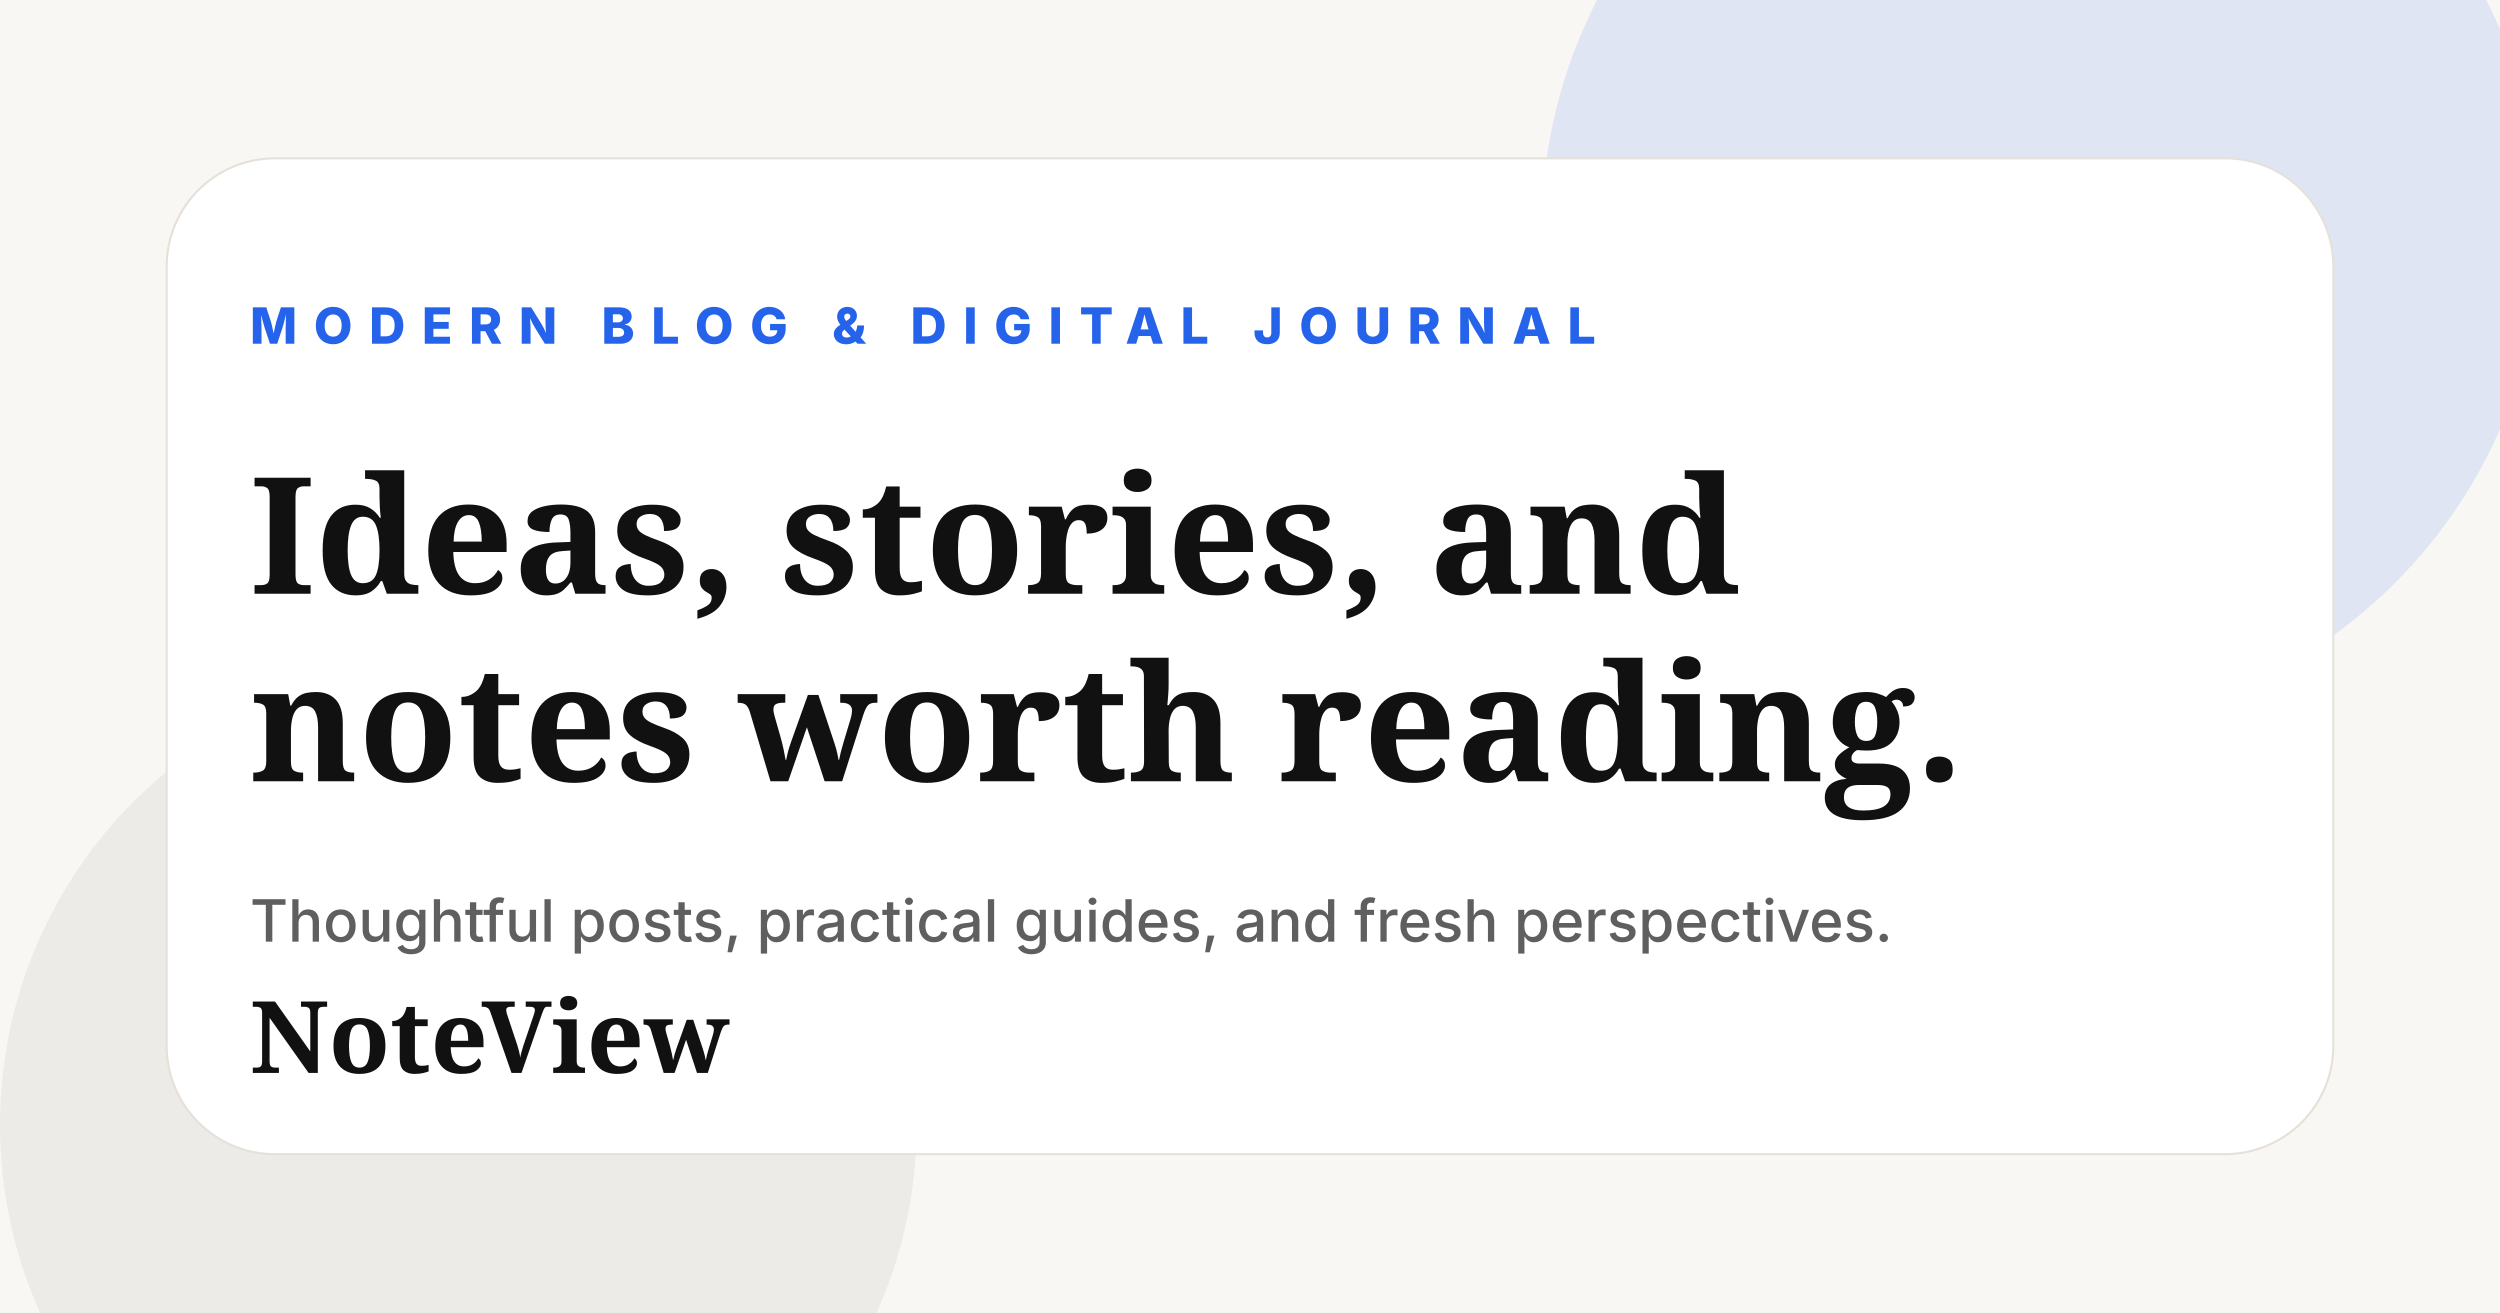
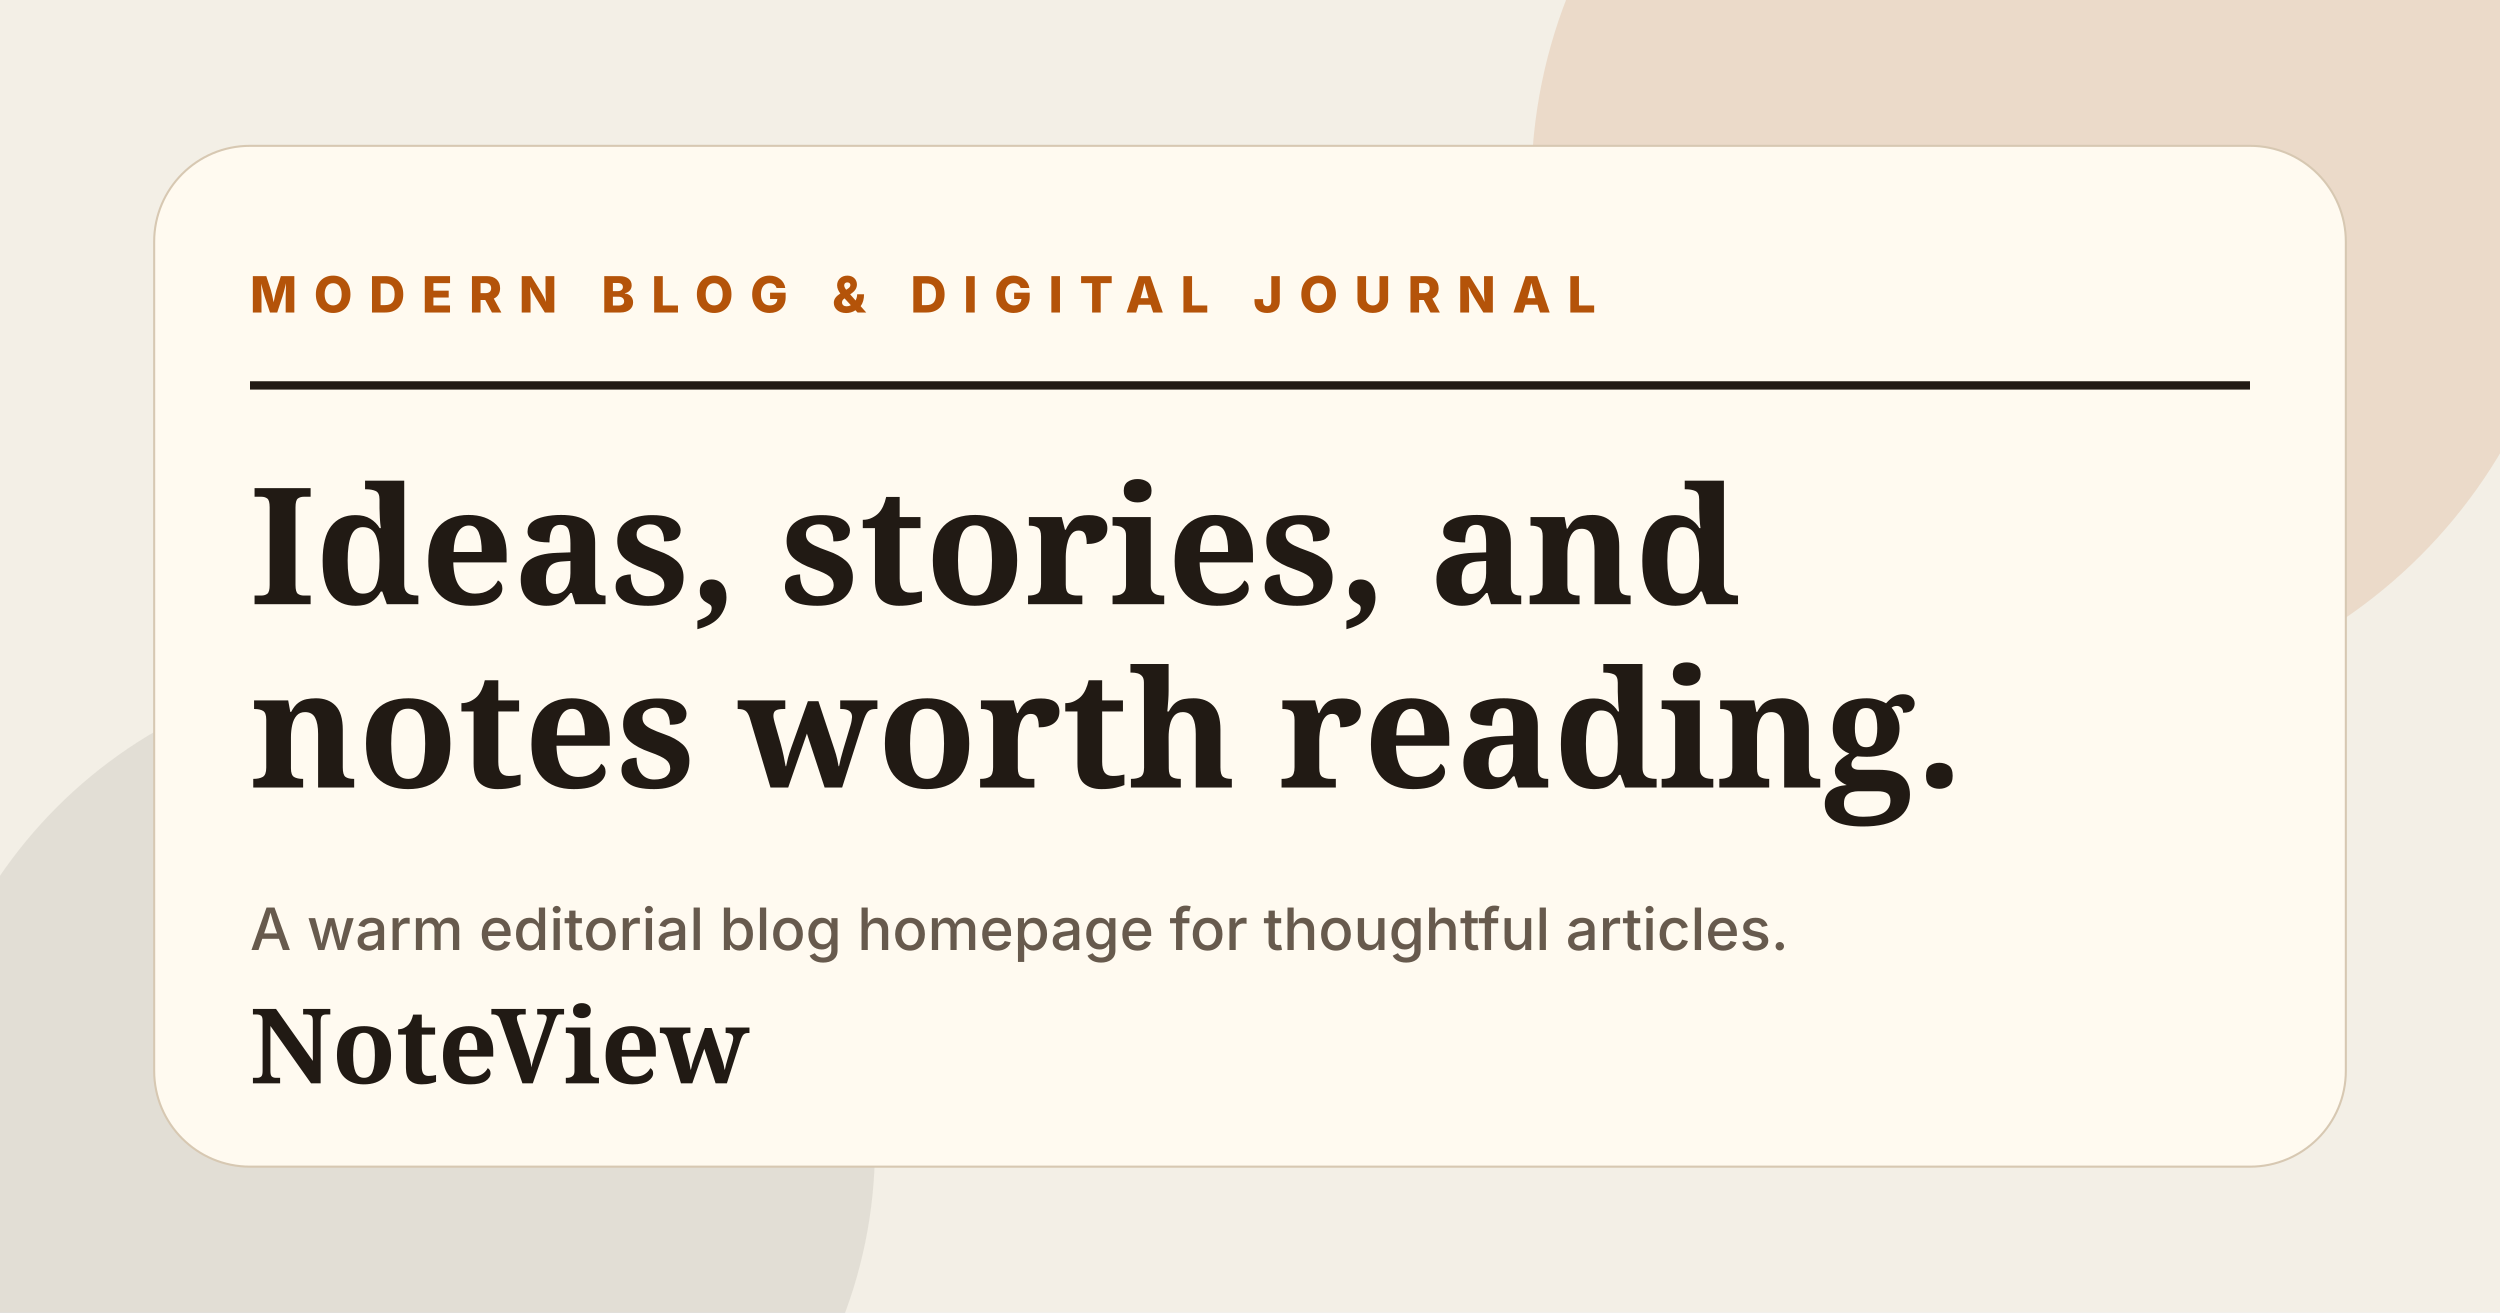
<svg xmlns="http://www.w3.org/2000/svg" width="1200" height="630" viewBox="0 0 1200 630" fill="none">
-   <rect width="1200" height="630" fill="#F8F7F3" />
-   <circle cx="980" cy="110" r="240" fill="#2563EB" fill-opacity="0.12" />
-   <circle cx="220" cy="540" r="220" fill="#111111" fill-opacity="0.05" />
-   <rect x="80" y="76" width="1040" height="478" rx="52" fill="white" stroke="#E5E1D8" />
-   <text x="120" y="165" fill="#2563EB" font-family="Inter, Arial, sans-serif" font-size="24" font-weight="800" letter-spacing="8">MODERN BLOG &amp; DIGITAL JOURNAL</text>
-   <text x="120" y="285" fill="#111111" font-family="Georgia, serif" font-size="78" font-weight="600">Ideas, stories, and</text>
-   <text x="120" y="375" fill="#111111" font-family="Georgia, serif" font-size="78" font-weight="600">notes worth reading.</text>
-   <text x="120" y="452" fill="#5F5F5F" font-family="Inter, Arial, sans-serif" font-size="28" font-weight="500">Thoughtful posts, practical guides, and fresh perspectives.</text>
-   <text x="120" y="515" fill="#111111" font-family="Georgia, serif" font-size="48" font-weight="600">NoteView</text>
+   <rect width="1200" height="630" fill="#F3EFE6" />
+   <circle cx="985" cy="90" r="250" fill="#B45309" fill-opacity="0.13" />
+   <circle cx="190" cy="550" r="230" fill="#211A14" fill-opacity="0.08" />
+   <rect x="74" y="70" width="1052" height="490" rx="46" fill="#FFFAF0" stroke="#D7C8B2" />
+   <line x1="120" y1="185" x2="1080" y2="185" stroke="#211A14" stroke-width="4" />
+   <text x="120" y="150" fill="#B45309" font-family="Inter, Arial, sans-serif" font-size="24" font-weight="800" letter-spacing="8">MODERN BLOG &amp; DIGITAL JOURNAL</text>
+   <text x="120" y="290" fill="#211A14" font-family="Georgia, serif" font-size="78" font-weight="600">Ideas, stories, and</text>
+   <text x="120" y="378" fill="#211A14" font-family="Georgia, serif" font-size="78" font-weight="600">notes worth reading.</text>
+   <text x="120" y="456" fill="#675A4D" font-family="Inter, Arial, sans-serif" font-size="28" font-weight="500">A warm editorial blog homepage for thoughtful articles.</text>
+   <text x="120" y="520" fill="#211A14" font-family="Georgia, serif" font-size="50" font-weight="600">NoteView</text>
</svg>
